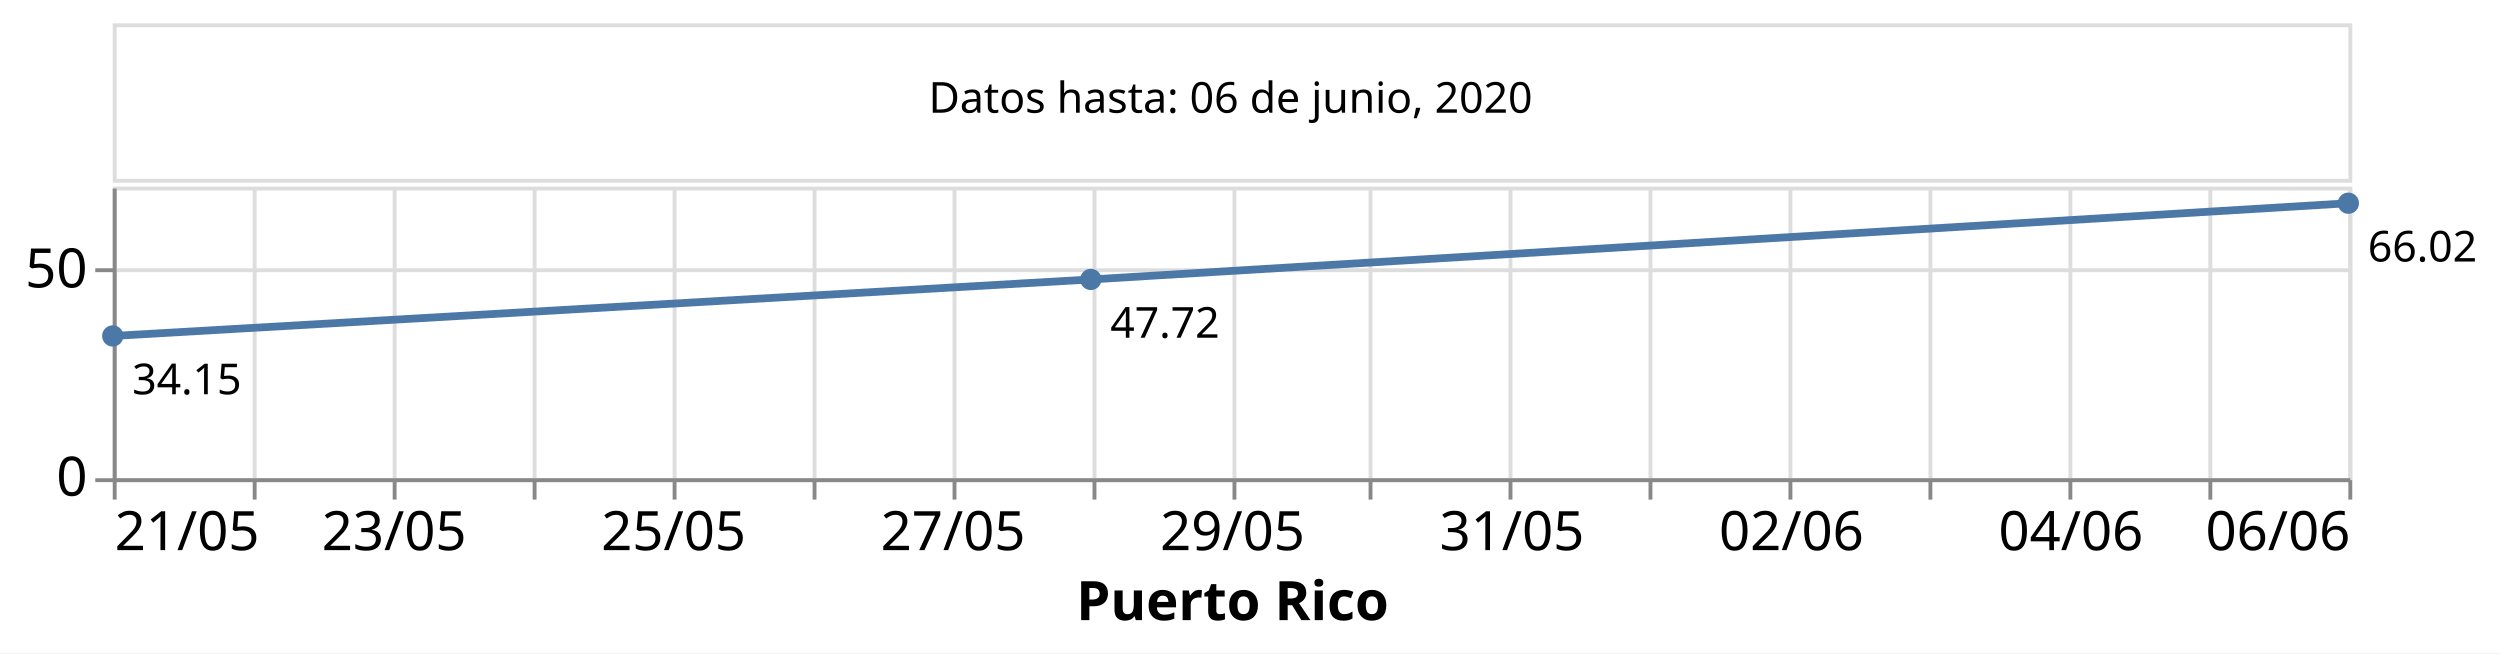
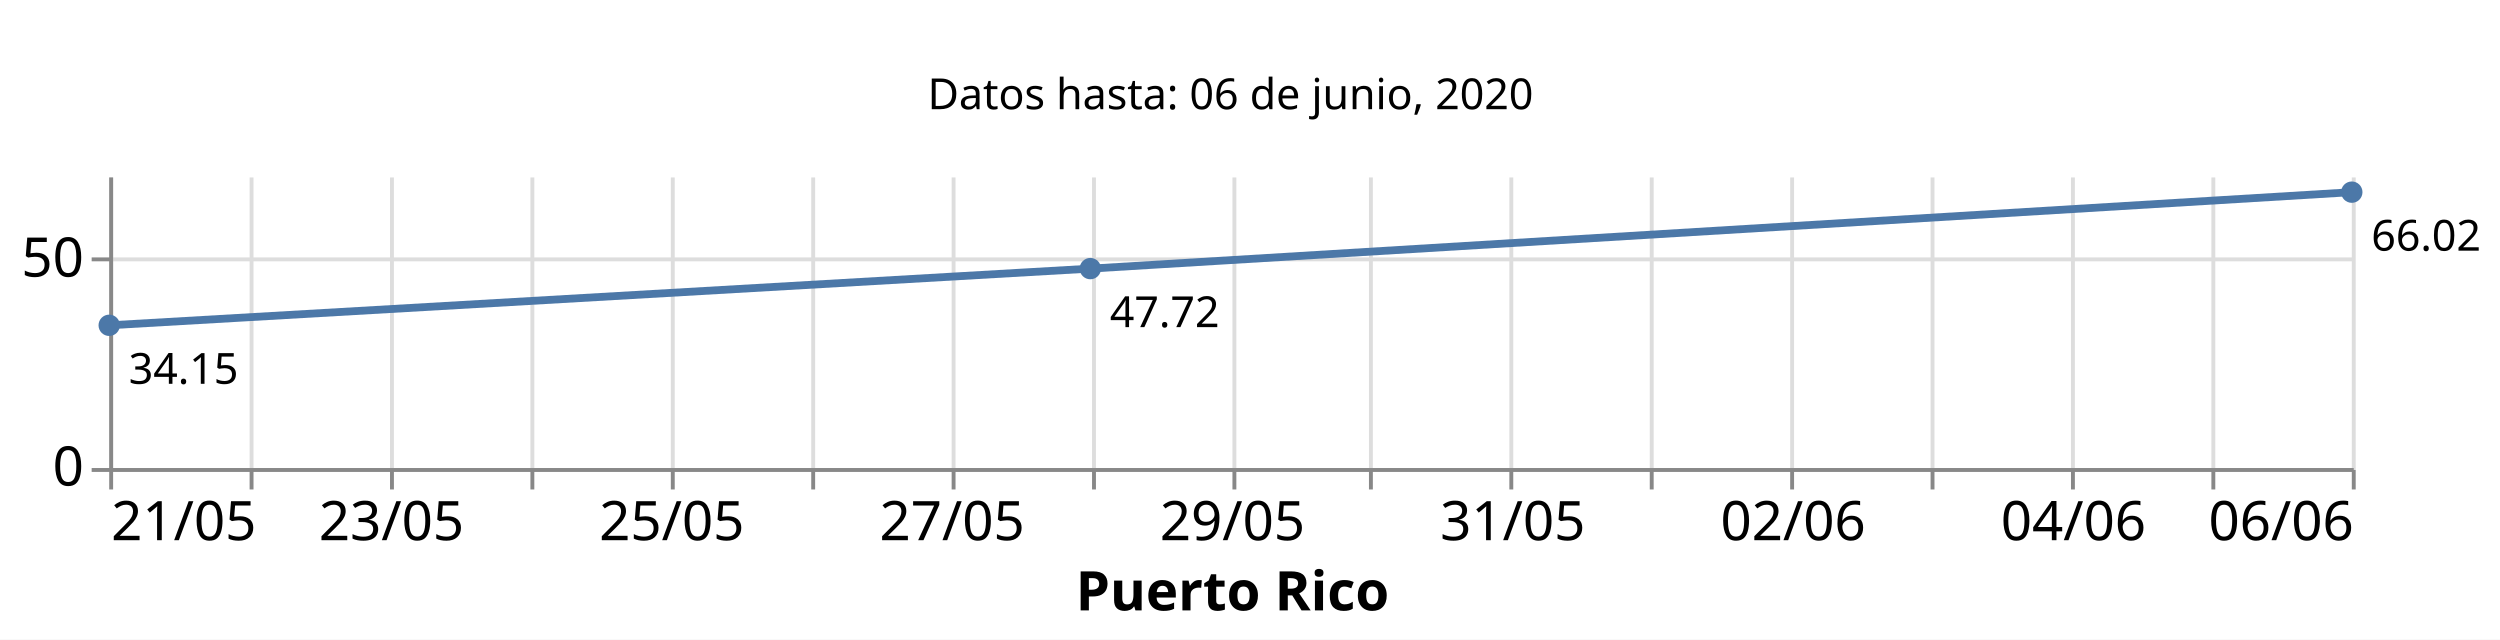
- <svg xmlns="http://www.w3.org/2000/svg" class="marks" width="643" height="168" viewBox="0 0 643 168" version="1.1">
-   <rect width="643" height="168" style="fill: white;" />
-   <g transform="translate(29,6)">
+ <svg xmlns="http://www.w3.org/2000/svg" class="marks" width="641" height="164" viewBox="0 0 641 164" version="1.1">
+   <rect width="641" height="164" style="fill: white;" />
+   <g transform="translate(28,5)">
    <g class="mark-group role-frame root">
      <g transform="translate(0,0)">
        <path class="background" d="M0,0h0v0h0Z" style="fill: none;" />
        <g>
          <g class="mark-group role-scope concat_0_group">
            <g transform="translate(0,0)">
-               <path class="background" d="M0.5,0.5h575v40h-575Z" style="fill: none; stroke: #ddd;" />
+               <path class="background" d="M0,0h575v40h-575Z" style="fill: none; stroke: #ddd; stroke-width: 0;" />
              <g>
                <g class="mark-text role-mark concat_0_marks">
                  <text text-anchor="middle" transform="translate(287.5,23)" style="font-family: sans-serif; font-size: 11px; fill: black;">Datos hasta: 06 de junio, 2020</text>
                </g>
              </g>
              <path class="foreground" d="" style="display: none; fill: none;" />
            </g>
          </g>
          <g class="mark-group role-scope concat_1_group">
-             <g transform="translate(0,42)">
-               <path class="background" d="M0.5,0.5h575v75h-575Z" style="fill: none; stroke: #ddd;" />
+             <g transform="translate(0,40)">
+               <path class="background" d="M0,0h575v75h-575Z" style="fill: none; stroke: #ddd; stroke-width: 0;" />
              <g>
                <g class="mark-group role-axis">
                  <g transform="translate(0.5,75.5)">
                    <path class="background" d="M0,0h0v0h0Z" style="pointer-events: none; fill: none;" />
                    <g>
                      <g class="mark-rule role-axis-grid" style="pointer-events: none;">
                        <line transform="translate(0,-75)" x2="0" y2="75" style="fill: none; stroke: #ddd; stroke-width: 1; opacity: 1;" />
                        <line transform="translate(36,-75)" x2="0" y2="75" style="fill: none; stroke: #ddd; stroke-width: 1; opacity: 1;" />
                        <line transform="translate(72,-75)" x2="0" y2="75" style="fill: none; stroke: #ddd; stroke-width: 1; opacity: 1;" />
                        <line transform="translate(108,-75)" x2="0" y2="75" style="fill: none; stroke: #ddd; stroke-width: 1; opacity: 1;" />
                        <line transform="translate(144,-75)" x2="0" y2="75" style="fill: none; stroke: #ddd; stroke-width: 1; opacity: 1;" />
                        <line transform="translate(180,-75)" x2="0" y2="75" style="fill: none; stroke: #ddd; stroke-width: 1; opacity: 1;" />
                        <line transform="translate(216,-75)" x2="0" y2="75" style="fill: none; stroke: #ddd; stroke-width: 1; opacity: 1;" />
                        <line transform="translate(252,-75)" x2="0" y2="75" style="fill: none; stroke: #ddd; stroke-width: 1; opacity: 1;" />
                        <line transform="translate(288,-75)" x2="0" y2="75" style="fill: none; stroke: #ddd; stroke-width: 1; opacity: 1;" />
                        <line transform="translate(323,-75)" x2="0" y2="75" style="fill: none; stroke: #ddd; stroke-width: 1; opacity: 1;" />
                        <line transform="translate(359,-75)" x2="0" y2="75" style="fill: none; stroke: #ddd; stroke-width: 1; opacity: 1;" />
                        <line transform="translate(395,-75)" x2="0" y2="75" style="fill: none; stroke: #ddd; stroke-width: 1; opacity: 1;" />
                        <line transform="translate(431,-75)" x2="0" y2="75" style="fill: none; stroke: #ddd; stroke-width: 1; opacity: 1;" />
                        <line transform="translate(467,-75)" x2="0" y2="75" style="fill: none; stroke: #ddd; stroke-width: 1; opacity: 1;" />
                        <line transform="translate(503,-75)" x2="0" y2="75" style="fill: none; stroke: #ddd; stroke-width: 1; opacity: 1;" />
                        <line transform="translate(539,-75)" x2="0" y2="75" style="fill: none; stroke: #ddd; stroke-width: 1; opacity: 1;" />
                        <line transform="translate(575,-75)" x2="0" y2="75" style="fill: none; stroke: #ddd; stroke-width: 1; opacity: 1;" />
                      </g>
                    </g>
                    <path class="foreground" d="" style="pointer-events: none; display: none; fill: none;" />
                  </g>
                </g>
                <g class="mark-group role-axis">
                  <g transform="translate(0.5,0.5)">
                    <path class="background" d="M0,0h0v0h0Z" style="pointer-events: none; fill: none;" />
                    <g>
                      <g class="mark-rule role-axis-grid" style="pointer-events: none;">
                        <line transform="translate(0,75)" x2="575" y2="0" style="fill: none; stroke: #ddd; stroke-width: 1; opacity: 1;" />
                        <line transform="translate(0,21)" x2="575" y2="0" style="fill: none; stroke: #ddd; stroke-width: 1; opacity: 1;" />
                      </g>
                    </g>
                    <path class="foreground" d="" style="pointer-events: none; display: none; fill: none;" />
                  </g>
                </g>
                <g class="mark-group role-axis">
                  <g transform="translate(0.5,75.5)">
                    <path class="background" d="M0,0h0v0h0Z" style="pointer-events: none; fill: none;" />
                    <g>
                      <g class="mark-rule role-axis-tick" style="pointer-events: none;">
                        <line transform="translate(0,0)" x2="0" y2="5" style="fill: none; stroke: #888; stroke-width: 1; opacity: 1;" />
                        <line transform="translate(36,0)" x2="0" y2="5" style="fill: none; stroke: #888; stroke-width: 1; opacity: 1;" />
                        <line transform="translate(72,0)" x2="0" y2="5" style="fill: none; stroke: #888; stroke-width: 1; opacity: 1;" />
                        <line transform="translate(108,0)" x2="0" y2="5" style="fill: none; stroke: #888; stroke-width: 1; opacity: 1;" />
                        <line transform="translate(144,0)" x2="0" y2="5" style="fill: none; stroke: #888; stroke-width: 1; opacity: 1;" />
                        <line transform="translate(180,0)" x2="0" y2="5" style="fill: none; stroke: #888; stroke-width: 1; opacity: 1;" />
                        <line transform="translate(216,0)" x2="0" y2="5" style="fill: none; stroke: #888; stroke-width: 1; opacity: 1;" />
                        <line transform="translate(252,0)" x2="0" y2="5" style="fill: none; stroke: #888; stroke-width: 1; opacity: 1;" />
                        <line transform="translate(288,0)" x2="0" y2="5" style="fill: none; stroke: #888; stroke-width: 1; opacity: 1;" />
                        <line transform="translate(323,0)" x2="0" y2="5" style="fill: none; stroke: #888; stroke-width: 1; opacity: 1;" />
                        <line transform="translate(359,0)" x2="0" y2="5" style="fill: none; stroke: #888; stroke-width: 1; opacity: 1;" />
                        <line transform="translate(395,0)" x2="0" y2="5" style="fill: none; stroke: #888; stroke-width: 1; opacity: 1;" />
                        <line transform="translate(431,0)" x2="0" y2="5" style="fill: none; stroke: #888; stroke-width: 1; opacity: 1;" />
                        <line transform="translate(467,0)" x2="0" y2="5" style="fill: none; stroke: #888; stroke-width: 1; opacity: 1;" />
                        <line transform="translate(503,0)" x2="0" y2="5" style="fill: none; stroke: #888; stroke-width: 1; opacity: 1;" />
                        <line transform="translate(539,0)" x2="0" y2="5" style="fill: none; stroke: #888; stroke-width: 1; opacity: 1;" />
                        <line transform="translate(575,0)" x2="0" y2="5" style="fill: none; stroke: #888; stroke-width: 1; opacity: 1;" />
                      </g>
                      <g class="mark-text role-axis-label" style="pointer-events: none;">
                        <text text-anchor="start" transform="translate(0,18)" style="font-family: sans-serif; font-size: 14px; fill: #000; opacity: 1;">21/05</text>
                        <text text-anchor="middle" transform="translate(35.9375,18)" style="font-family: sans-serif; font-size: 14px; fill: #000; opacity: 0;">22/05</text>
                        <text text-anchor="middle" transform="translate(71.875,18)" style="font-family: sans-serif; font-size: 14px; fill: #000; opacity: 1;">23/05</text>
                        <text text-anchor="middle" transform="translate(107.8125,18)" style="font-family: sans-serif; font-size: 14px; fill: #000; opacity: 0;">24/05</text>
                        <text text-anchor="middle" transform="translate(143.75,18)" style="font-family: sans-serif; font-size: 14px; fill: #000; opacity: 1;">25/05</text>
                        <text text-anchor="middle" transform="translate(179.6875,18)" style="font-family: sans-serif; font-size: 14px; fill: #000; opacity: 0;">26/05</text>
                        <text text-anchor="middle" transform="translate(215.625,18)" style="font-family: sans-serif; font-size: 14px; fill: #000; opacity: 1;">27/05</text>
                        <text text-anchor="middle" transform="translate(251.5625,18)" style="font-family: sans-serif; font-size: 14px; fill: #000; opacity: 0;">28/05</text>
                        <text text-anchor="middle" transform="translate(287.5,18)" style="font-family: sans-serif; font-size: 14px; fill: #000; opacity: 1;">29/05</text>
                        <text text-anchor="middle" transform="translate(323.4375,18)" style="font-family: sans-serif; font-size: 14px; fill: #000; opacity: 0;">30/05</text>
                        <text text-anchor="middle" transform="translate(359.375,18)" style="font-family: sans-serif; font-size: 14px; fill: #000; opacity: 1;">31/05</text>
                        <text text-anchor="middle" transform="translate(395.3125,18)" style="font-family: sans-serif; font-size: 14px; fill: #000; opacity: 0;">01/06</text>
                        <text text-anchor="middle" transform="translate(431.25,18)" style="font-family: sans-serif; font-size: 14px; fill: #000; opacity: 1;">02/06</text>
                        <text text-anchor="middle" transform="translate(467.1875,18)" style="font-family: sans-serif; font-size: 14px; fill: #000; opacity: 0;">03/06</text>
                        <text text-anchor="middle" transform="translate(503.125,18)" style="font-family: sans-serif; font-size: 14px; fill: #000; opacity: 1;">04/06</text>
                        <text text-anchor="middle" transform="translate(539.0625,18)" style="font-family: sans-serif; font-size: 14px; fill: #000; opacity: 0;">05/06</text>
                        <text text-anchor="end" transform="translate(575,18)" style="font-family: sans-serif; font-size: 14px; fill: #000; opacity: 1;">06/06</text>
                      </g>
                      <g class="mark-rule role-axis-domain" style="pointer-events: none;">
                        <line transform="translate(0,0)" x2="575" y2="0" style="fill: none; stroke: #888; stroke-width: 1; opacity: 1;" />
                      </g>
                      <g class="mark-text role-axis-title" style="pointer-events: none;">
                        <text text-anchor="middle" transform="translate(287.5,36)" style="font-family: sans-serif; font-size: 14px; font-weight: bold; fill: #000; opacity: 1;">Puerto Rico</text>
                      </g>
                    </g>
                    <path class="foreground" d="" style="pointer-events: none; display: none; fill: none;" />
                  </g>
                </g>
                <g class="mark-group role-axis">
                  <g transform="translate(0.5,0.5)">
                    <path class="background" d="M0,0h0v0h0Z" style="pointer-events: none; fill: none;" />
                    <g>
                      <g class="mark-rule role-axis-tick" style="pointer-events: none;">
                        <line transform="translate(0,75)" x2="-5" y2="0" style="fill: none; stroke: #888; stroke-width: 1; opacity: 1;" />
                        <line transform="translate(0,21)" x2="-5" y2="0" style="fill: none; stroke: #888; stroke-width: 1; opacity: 1;" />
                      </g>
                      <g class="mark-text role-axis-label" style="pointer-events: none;">
                        <text text-anchor="end" transform="translate(-7,79)" style="font-family: sans-serif; font-size: 14px; fill: #000; opacity: 1;">0</text>
                        <text text-anchor="end" transform="translate(-7,25.42857)" style="font-family: sans-serif; font-size: 14px; fill: #000; opacity: 1;">50</text>
                      </g>
                      <g class="mark-rule role-axis-domain" style="pointer-events: none;">
                        <line transform="translate(0,75)" x2="0" y2="-75" style="fill: none; stroke: #888; stroke-width: 1; opacity: 1;" />
                      </g>
                    </g>
                    <path class="foreground" d="" style="pointer-events: none; display: none; fill: none;" />
                  </g>
                </g>
                <g class="mark-line role-mark concat_1_layer_0_layer_0_marks">
                  <path d="M0,38.407L251.562,23.871L575,4.269" style="fill: none; stroke: #4c78a8; stroke-width: 2;" />
                </g>
                <g class="mark-symbol role-mark concat_1_layer_0_layer_1_marks">
                  <path transform="translate(0,38.40734)" d="M2.739,0A2.739,2.739,0,1,1,-2.739,0A2.739,2.739,0,1,1,2.739,0" style="fill: #4c78a8; stroke-width: 2; opacity: 1;" />
                  <path transform="translate(251.5625,23.8714)" d="M2.739,0A2.739,2.739,0,1,1,-2.739,0A2.739,2.739,0,1,1,2.739,0" style="fill: #4c78a8; stroke-width: 2; opacity: 1;" />
                  <path transform="translate(575,4.269219)" d="M2.739,0A2.739,2.739,0,1,1,-2.739,0A2.739,2.739,0,1,1,2.739,0" style="fill: #4c78a8; stroke-width: 2; opacity: 1;" />
                </g>
                <g class="mark-text role-mark concat_1_layer_1_marks">
                  <text text-anchor="start" transform="translate(5,53.40734)" style="font-family: sans-serif; font-size: 11px; fill: black;">34.15</text>
                  <text text-anchor="start" transform="translate(256.5625,38.8714)" style="font-family: sans-serif; font-size: 11px; fill: black;">47.72</text>
                  <text text-anchor="start" transform="translate(580,19.26922)" style="font-family: sans-serif; font-size: 11px; fill: black;">66.02</text>
                </g>
              </g>
              <path class="foreground" d="" style="display: none; fill: none;" />
            </g>
          </g>
        </g>
        <path class="foreground" d="" style="display: none; fill: none;" />
      </g>
    </g>
  </g>
</svg>
